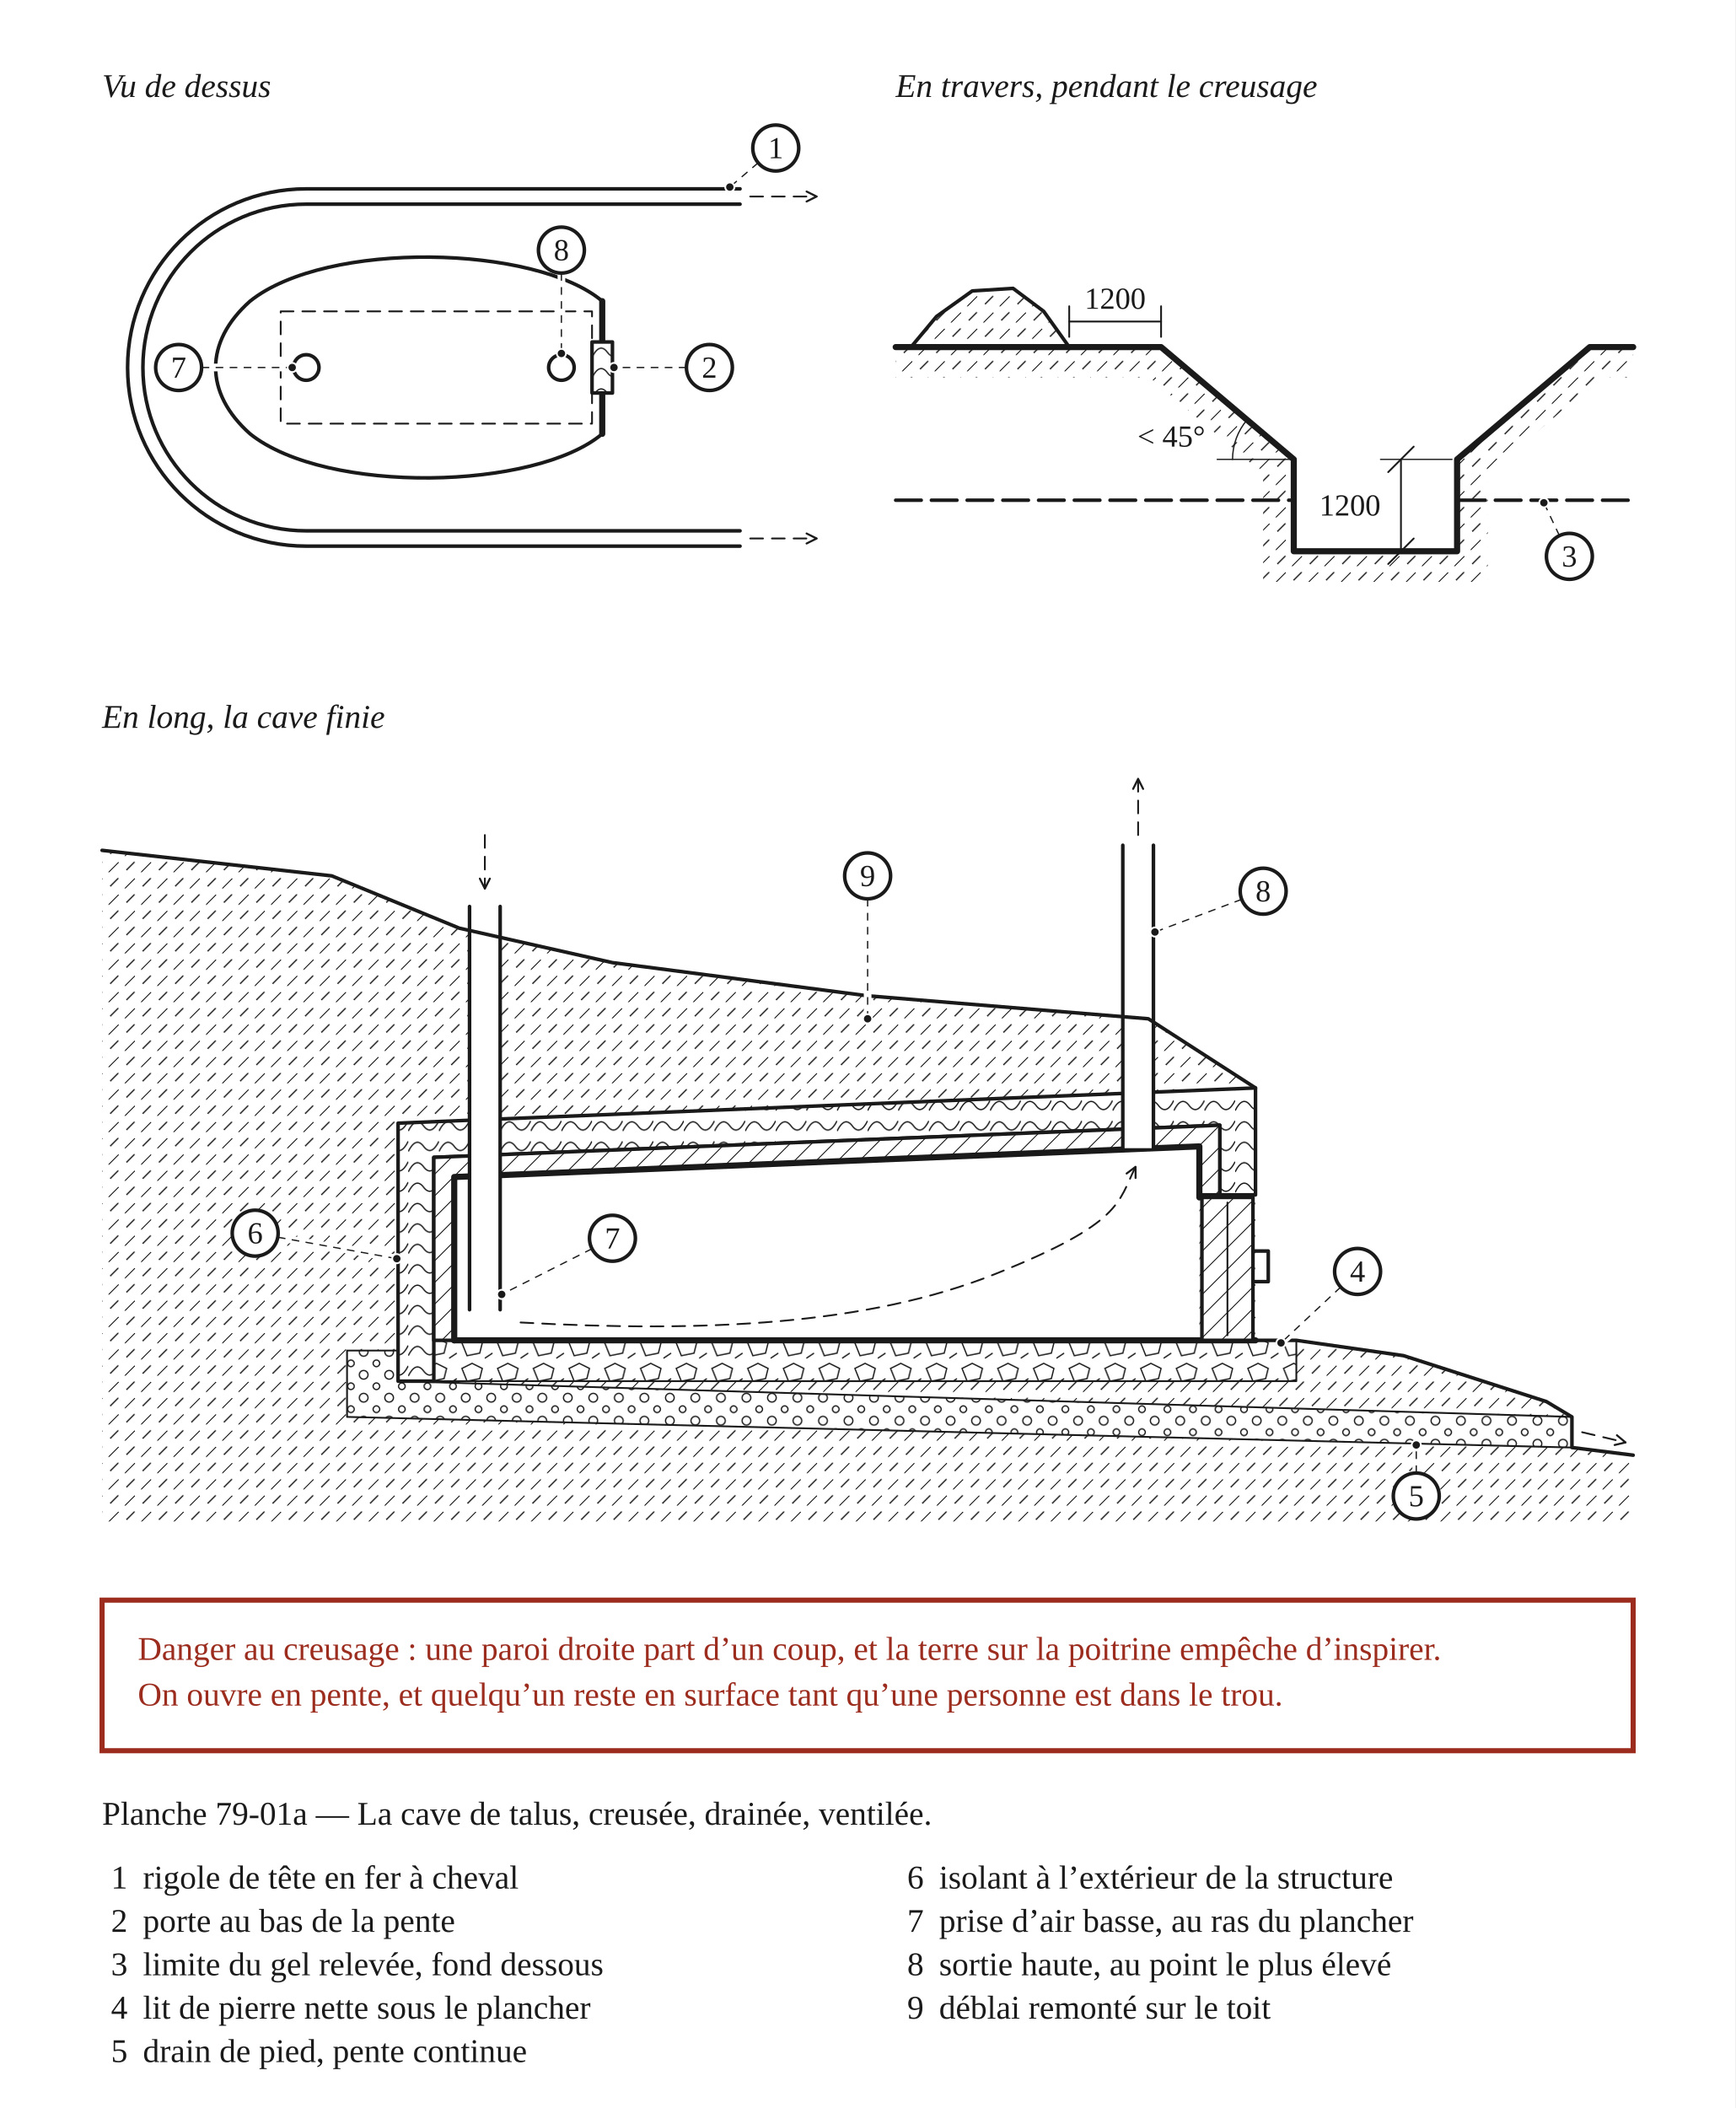
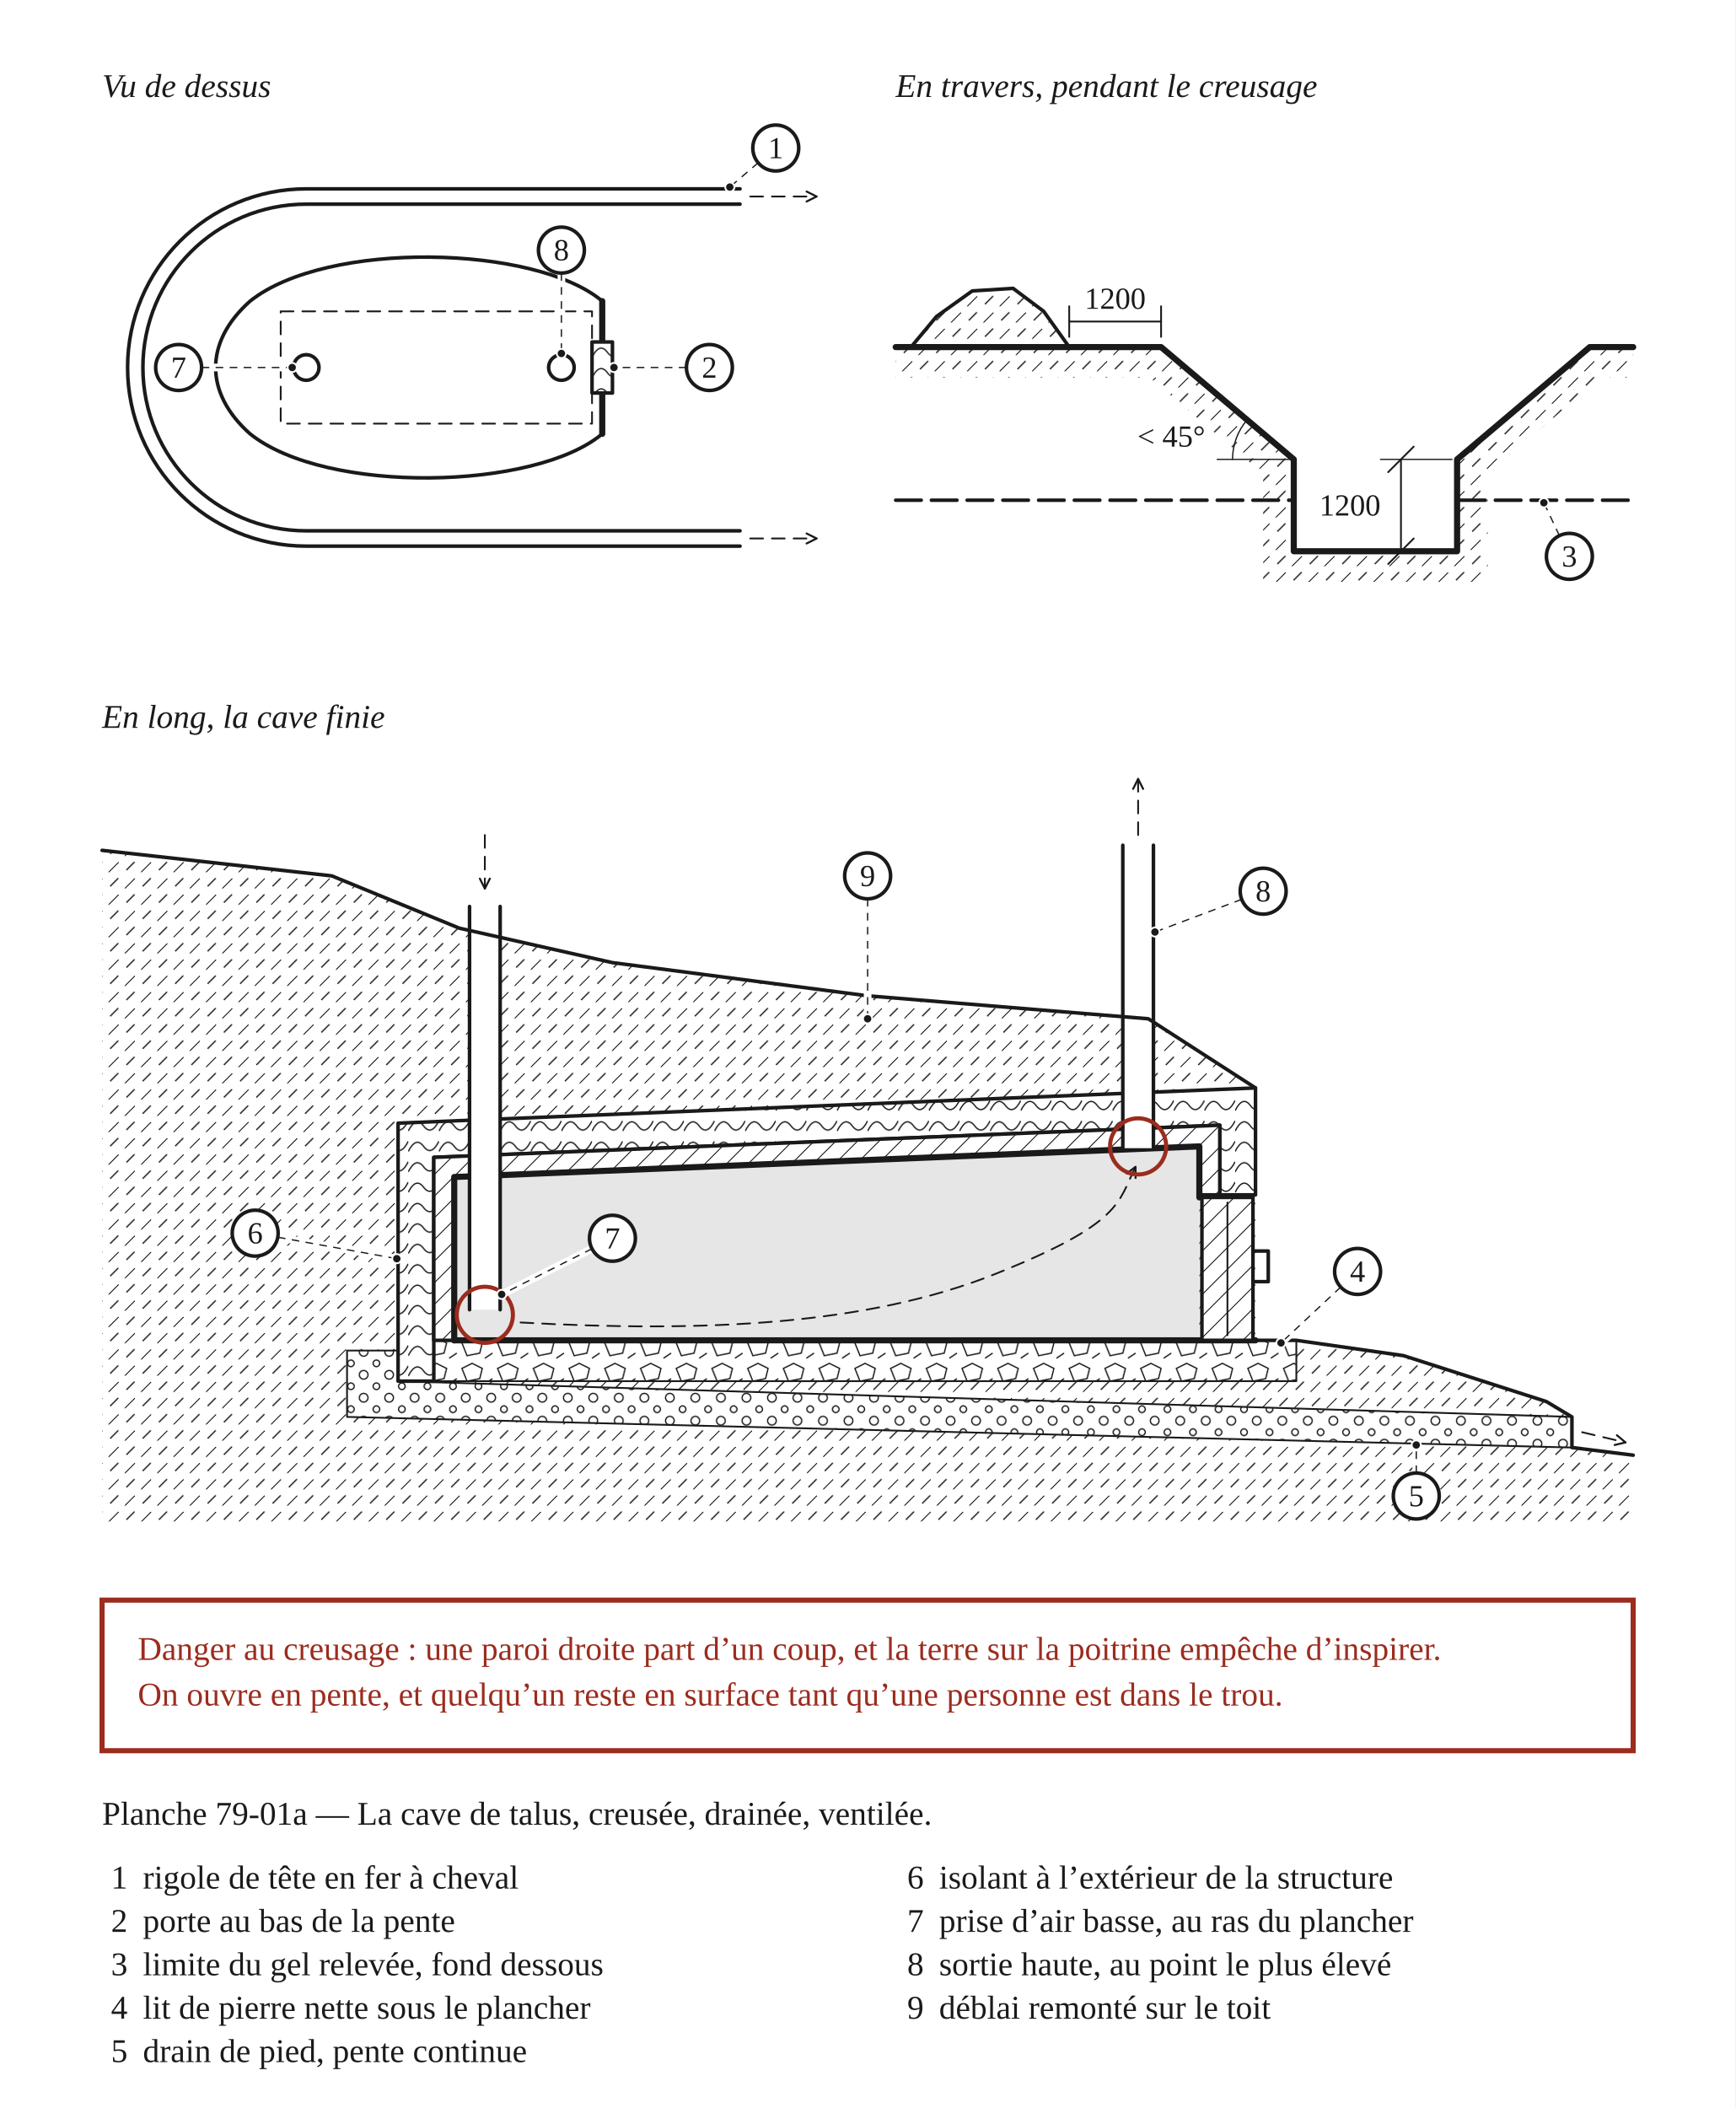
<svg xmlns="http://www.w3.org/2000/svg" width="680" height="826" viewBox="0 0 680 826" role="img">
  <defs>
    <pattern id="h-bois" width="6" height="6" patternUnits="userSpaceOnUse" patternTransform="rotate(45)">
      <line x1="0" y1="0" x2="0" y2="6" stroke="#1A1A1A" stroke-width="0.7" />
    </pattern>
    <pattern id="h-terre" width="9" height="9" patternUnits="userSpaceOnUse" patternTransform="rotate(45)">
      <line x1="0" y1="0" x2="0" y2="5.5" stroke="#1A1A1A" stroke-width="0.7" />
      <line x1="4.5" y1="4.5" x2="4.5" y2="9" stroke="#1A1A1A" stroke-width="0.5" />
    </pattern>
    <pattern id="h-gravier" width="10" height="9" patternUnits="userSpaceOnUse">
      <circle cx="2.5" cy="2.5" r="1.7" fill="none" stroke="#1A1A1A" stroke-width="0.5" />
      <circle cx="7.5" cy="7" r="1.3" fill="none" stroke="#1A1A1A" stroke-width="0.5" />
    </pattern>
    <pattern id="h-isolant" width="12" height="8" patternUnits="userSpaceOnUse">
      <path d="M0 6 Q3 0 6 4 T12 2" fill="none" stroke="#1A1A1A" stroke-width="0.5" />
    </pattern>
    <pattern id="h-pierre" width="14" height="10" patternUnits="userSpaceOnUse">
      <path d="M1 3 L5 1 L9 3 L8 7 L3 8 Z M10 9 L13 7" fill="none" stroke="#1A1A1A" stroke-width="0.5" />
    </pattern>
    <marker id="fl" viewBox="0 0 10 10" refX="9" refY="5" markerWidth="7" markerHeight="7" orient="auto-start-reverse">
      <path d="M1 1 L9 5 L1 9" fill="none" stroke="#1A1A1A" stroke-width="1.6" stroke-linecap="round" stroke-linejoin="round" />
    </marker>
  </defs>
  <rect x="0" y="0" width="680" height="826" fill="#FFFFFF" />
  <text x="40" y="38" font-family="Georgia, 'Times New Roman', serif" font-size="13" font-style="italic" fill="#1A1A1A">Vu de dessus</text>
  <g transform="translate(40 46)" data-vue="plan">
    <path d="M250 28 L80 28 A70 70 0 0 0 80 168 L250 168" fill="none" stroke="#1A1A1A" stroke-width="1.4" stroke-linejoin="round" stroke-linecap="round" />
    <path d="M250 34 L80 34 A64 64 0 0 0 80 162 L250 162" fill="none" stroke="#1A1A1A" stroke-width="1.4" stroke-linejoin="round" stroke-linecap="round" />
    <path d="M254 31 L280 31" fill="none" stroke="#1A1A1A" stroke-width="0.7" stroke-linejoin="round" stroke-linecap="round" stroke-dasharray="5 3.5" marker-end="url(#fl)" />
    <path d="M254 165 L280 165" fill="none" stroke="#1A1A1A" stroke-width="0.7" stroke-linejoin="round" stroke-linecap="round" stroke-dasharray="5 3.5" marker-end="url(#fl)" />
    <path d="M196 72 C170 50, 88 48, 58 72 C40 88, 40 108, 58 124 C88 148, 170 146, 196 124" fill="none" stroke="#1A1A1A" stroke-width="1.4" stroke-linejoin="round" stroke-linecap="round" />
    <rect x="70" y="76" width="122" height="44" fill="none" stroke="#1A1A1A" stroke-width="0.7" stroke-linejoin="round" stroke-linecap="round" stroke-dasharray="5 3.5" />
    <line x1="196" y1="72" x2="196" y2="124" fill="none" stroke="#1A1A1A" stroke-width="2.4" stroke-linejoin="round" stroke-linecap="round" />
    <rect x="192" y="88" width="8" height="20" fill="#FFFFFF" stroke="none" />
    <rect x="192" y="88" width="8" height="20" fill="url(#h-isolant)" stroke="#1A1A1A" stroke-width="1.4" stroke-linejoin="round" />
    <circle cx="80" cy="98" r="5" fill="none" stroke="#1A1A1A" stroke-width="1.4" stroke-linejoin="round" stroke-linecap="round" />
    <circle cx="180" cy="98" r="5" fill="none" stroke="#1A1A1A" stroke-width="1.4" stroke-linejoin="round" stroke-linecap="round" />
    <line x1="39" y1="98" x2="74.5" y2="98" fill="none" stroke="#FFFFFF" stroke-width="3" stroke-linecap="round" />
    <line x1="39" y1="98" x2="74.5" y2="98" fill="none" stroke="#1A1A1A" stroke-width="0.5" stroke-dasharray="3 2.5" />
    <circle cx="74.5" cy="98" r="1.8" fill="#1A1A1A" stroke="#FFFFFF" stroke-width="0.7" />
    <circle cx="30" cy="98" r="9" fill="#FFFFFF" stroke="#1A1A1A" stroke-width="1.4" />
    <text x="30" y="102" text-anchor="middle" font-family="Georgia, 'Times New Roman', serif" font-size="12" fill="#1A1A1A">7</text>
    <line x1="180" y1="61" x2="180" y2="92.5" fill="none" stroke="#FFFFFF" stroke-width="3" stroke-linecap="round" />
    <line x1="180" y1="61" x2="180" y2="92.5" fill="none" stroke="#1A1A1A" stroke-width="0.5" stroke-dasharray="3 2.5" />
    <circle cx="180" cy="92.5" r="1.8" fill="#1A1A1A" stroke="#FFFFFF" stroke-width="0.7" />
    <circle cx="180" cy="52" r="9" fill="#FFFFFF" stroke="#1A1A1A" stroke-width="1.4" />
    <text x="180" y="56" text-anchor="middle" font-family="Georgia, 'Times New Roman', serif" font-size="12" fill="#1A1A1A">8</text>
  </g>
  <text x="351" y="38" font-family="Georgia, 'Times New Roman', serif" font-size="13" font-style="italic" fill="#1A1A1A">En travers, pendant le creusage</text>
  <g transform="translate(351 46)" data-vue="travers">
    <path d="M0 90 L104 90 L156 134 L156 170 L220 170 L220 134 L272 90 L289 90 L289 102 L276.4 102 L232 139.6 L232 182 L144 182 L144 139.6 L99.6 102 L0 102 Z" fill="url(#h-terre)" stroke="none" />
    <path d="M6 90 L16 78 L30 68 L46 67 L58 76 L68 90 Z" fill="#FFFFFF" stroke="none" />
    <path d="M6 90 L16 78 L30 68 L46 67 L58 76 L68 90 Z" fill="url(#h-terre)" stroke="#1A1A1A" stroke-width="1.4" stroke-linejoin="round" />
    <path d="M0 150 L155 150" fill="none" stroke="#1A1A1A" stroke-width="1.4" stroke-linecap="round" stroke-dasharray="10 4" />
    <path d="M221 150 L289 150" fill="none" stroke="#1A1A1A" stroke-width="1.4" stroke-linecap="round" stroke-dasharray="10 4" />
    <path d="M0 90 L104 90 L156 134 L156 170 L220 170 L220 134 L272 90 L289 90" fill="none" stroke="#1A1A1A" stroke-width="2.4" stroke-linejoin="round" stroke-linecap="round" />
    <line x1="68" y1="80" x2="104" y2="80" fill="none" stroke="#1A1A1A" stroke-width="0.7" stroke-linejoin="round" stroke-linecap="round" />
    <line x1="68" y1="74" x2="68" y2="86" fill="none" stroke="#1A1A1A" stroke-width="0.7" stroke-linejoin="round" stroke-linecap="round" />
    <line x1="104" y1="74" x2="104" y2="86" fill="none" stroke="#1A1A1A" stroke-width="0.7" stroke-linejoin="round" stroke-linecap="round" />
    <text x="86" y="75" text-anchor="middle" font-family="Georgia, 'Times New Roman', serif" font-size="12" fill="#1A1A1A" stroke="#FFFFFF" stroke-width="3" stroke-linejoin="round" paint-order="stroke">1200</text>
    <line x1="190" y1="134" x2="218" y2="134" fill="none" stroke="#1A1A1A" stroke-width="0.5" stroke-linejoin="round" stroke-linecap="round" />
    <line x1="190" y1="170" x2="218" y2="170" fill="none" stroke="#1A1A1A" stroke-width="0.5" stroke-linejoin="round" stroke-linecap="round" />
    <line x1="198" y1="134" x2="198" y2="170" fill="none" stroke="#1A1A1A" stroke-width="0.7" stroke-linejoin="round" stroke-linecap="round" />
    <line x1="193" y1="139" x2="203" y2="129" fill="none" stroke="#1A1A1A" stroke-width="0.7" stroke-linejoin="round" stroke-linecap="round" />
    <line x1="193" y1="175" x2="203" y2="165" fill="none" stroke="#1A1A1A" stroke-width="0.7" stroke-linejoin="round" stroke-linecap="round" />
    <text x="178" y="156" text-anchor="middle" font-family="Georgia, 'Times New Roman', serif" font-size="12" fill="#1A1A1A" stroke="#FFFFFF" stroke-width="3" stroke-linejoin="round" paint-order="stroke">1200</text>
    <line x1="155" y1="134" x2="126" y2="134" fill="none" stroke="#1A1A1A" stroke-width="0.5" stroke-linejoin="round" stroke-linecap="round" />
    <path d="M132 134 A24 24 0 0 1 137.7 118.5" fill="none" stroke="#1A1A1A" stroke-width="0.5" stroke-linejoin="round" stroke-linecap="round" />
    <text x="108" y="129" text-anchor="middle" font-family="Georgia, 'Times New Roman', serif" font-size="12" fill="#1A1A1A" stroke="#FFFFFF" stroke-width="3" stroke-linejoin="round" paint-order="stroke">&lt; 45°</text>
  </g>
  <text x="40" y="285.2" font-family="Georgia, 'Times New Roman', serif" font-size="13" font-style="italic" fill="#1A1A1A">En long, la cave finie</text>
  <g transform="translate(40 293.2)" data-vue="long">
    <path d="M0 40 L90 50 L140 70.5 L200 84 L300 97 L410 106 L452 133.1 L452 232 L468 232 L510 238 L566 256 L576 262 L576 274 L600 277 L600 303 L0 303 Z" fill="url(#h-terre)" stroke="none" />
    <path d="M96 236 L116 236 L116 248 L576 262 L576 274 L96 262 Z" fill="#FFFFFF" stroke="none" />
    <path d="M96 236 L116 236 L116 248 L576 262 L576 274 L96 262 Z" fill="url(#h-gravier)" stroke="#1A1A1A" stroke-width="0.7" stroke-linejoin="round" />
    <path d="M130 232 L468 232 L468 248 L130 248 Z" fill="#FFFFFF" stroke="none" />
    <path d="M130 232 L468 232 L468 248 L130 248 Z" fill="url(#h-pierre)" stroke="#1A1A1A" stroke-width="0.7" stroke-linejoin="round" />
    <path d="M116 248 L116 146.9 L452 133.1 L452 175 L438 175 L438 147.7 L130 160.3 L130 248 Z" fill="#FFFFFF" stroke="none" />
    <path d="M116 248 L116 146.9 L452 133.1 L452 175 L438 175 L438 147.7 L130 160.3 L130 248 Z" fill="url(#h-isolant)" stroke="#1A1A1A" stroke-width="1.4" stroke-linejoin="round" />
    <path d="M130 232 L130 160.3 L438 147.7 L438 175 L430 175 L430 156 L138 168 L138 232 Z" fill="#FFFFFF" stroke="none" />
    <path d="M130 232 L130 160.3 L438 147.7 L438 175 L430 175 L430 156 L138 168 L138 232 Z" fill="url(#h-bois)" stroke="#1A1A1A" stroke-width="1.4" stroke-linejoin="round" />
-     <path d="M138 232 L138 168 L430 156 L430 232 Z" fill="#FFFFFF" stroke="none" />
+     <path d="M138 232 L138 168 L430 156 L430 232 Z" fill="#E6E6E6" stroke="none" />
    <path d="M138 232 L138 168 L430 156 L430 176" fill="none" stroke="#1A1A1A" stroke-width="2.4" stroke-linejoin="round" stroke-linecap="round" />
    <line x1="138" y1="232" x2="452" y2="232" fill="none" stroke="#1A1A1A" stroke-width="2.4" stroke-linejoin="round" stroke-linecap="round" />
    <rect x="431" y="176" width="20" height="56" fill="#FFFFFF" stroke="none" />
    <rect x="431" y="176" width="20" height="56" fill="url(#h-bois)" stroke="#1A1A1A" stroke-width="1.4" stroke-linejoin="round" />
    <line x1="441" y1="178" x2="441" y2="230" fill="none" stroke="#1A1A1A" stroke-width="0.7" stroke-linejoin="round" stroke-linecap="round" />
    <path d="M451 197 L457 197 L457 209 L451 209" fill="none" stroke="#1A1A1A" stroke-width="1.4" stroke-linejoin="round" stroke-linecap="round" />
    <rect x="144" y="62" width="12" height="158" fill="#FFFFFF" stroke="none" />
    <line x1="144" y1="62" x2="144" y2="220" fill="none" stroke="#1A1A1A" stroke-width="1.4" stroke-linejoin="round" stroke-linecap="round" />
    <line x1="156" y1="62" x2="156" y2="220" fill="none" stroke="#1A1A1A" stroke-width="1.4" stroke-linejoin="round" stroke-linecap="round" />
    <rect x="400" y="38" width="12" height="118.7" fill="#FFFFFF" stroke="none" />
    <line x1="400" y1="38" x2="400" y2="157.2" fill="none" stroke="#1A1A1A" stroke-width="1.4" stroke-linejoin="round" stroke-linecap="round" />
    <line x1="412" y1="38" x2="412" y2="156.7" fill="none" stroke="#1A1A1A" stroke-width="1.4" stroke-linejoin="round" stroke-linecap="round" />
    <path d="M0 40 L90 50 L140 70.5 L200 84 L300 97 L410 106 L452 133.1" fill="none" stroke="#1A1A1A" stroke-width="1.4" stroke-linejoin="round" stroke-linecap="round" />
    <path d="M452 232 L468 232 L510 238 L566 256 L576 262 L576 274 L600 277" fill="none" stroke="#1A1A1A" stroke-width="1.4" stroke-linejoin="round" stroke-linecap="round" />
    <path d="M150 34 L150 55" fill="none" stroke="#1A1A1A" stroke-width="0.7" stroke-linejoin="round" stroke-linecap="round" stroke-dasharray="5 3.5" marker-end="url(#fl)" />
    <path d="M164 225 C 236 229, 300 226, 350 206 S 398 178, 405 164" fill="none" stroke="#1A1A1A" stroke-width="0.7" stroke-linejoin="round" stroke-linecap="round" stroke-dasharray="5 3.5" marker-end="url(#fl)" />
    <path d="M406 34 L406 12" fill="none" stroke="#1A1A1A" stroke-width="0.7" stroke-linejoin="round" stroke-linecap="round" stroke-dasharray="5 3.5" marker-end="url(#fl)" />
    <path d="M580 268 L597 272" fill="none" stroke="#1A1A1A" stroke-width="0.7" stroke-linejoin="round" stroke-linecap="round" stroke-dasharray="5 3.5" marker-end="url(#fl)" />
+     <circle cx="150" cy="222" r="11" fill="none" stroke="#9B2C1E" stroke-width="1.6" />
+     <circle cx="406" cy="156" r="11" fill="none" stroke="#9B2C1E" stroke-width="1.6" />
  </g>
  <line x1="297.1" y1="63.8" x2="286" y2="73.3" fill="none" stroke="#FFFFFF" stroke-width="3" stroke-linecap="round" />
  <line x1="297.1" y1="63.8" x2="286" y2="73.3" fill="none" stroke="#1A1A1A" stroke-width="0.5" stroke-dasharray="3 2.5" />
  <circle cx="286" cy="73.3" r="1.8" fill="#1A1A1A" stroke="#FFFFFF" stroke-width="0.7" />
  <circle cx="304" cy="58" r="9" fill="#FFFFFF" stroke="#1A1A1A" stroke-width="1.4" data-vue="plan" />
  <text x="304" y="62" text-anchor="middle" font-family="Georgia, 'Times New Roman', serif" font-size="12" fill="#1A1A1A">1</text>
  <line x1="269" y1="144" x2="240.6" y2="144" fill="none" stroke="#FFFFFF" stroke-width="3" stroke-linecap="round" />
  <line x1="269" y1="144" x2="240.6" y2="144" fill="none" stroke="#1A1A1A" stroke-width="0.5" stroke-dasharray="3 2.5" />
  <circle cx="240.6" cy="144" r="1.8" fill="#1A1A1A" stroke="#FFFFFF" stroke-width="0.7" />
  <circle cx="278" cy="144" r="9" fill="#FFFFFF" stroke="#1A1A1A" stroke-width="1.4" data-vue="plan" />
  <text x="278" y="148" text-anchor="middle" font-family="Georgia, 'Times New Roman', serif" font-size="12" fill="#1A1A1A">2</text>
  <line x1="611.1" y1="209.9" x2="605" y2="197" fill="none" stroke="#FFFFFF" stroke-width="3" stroke-linecap="round" />
  <line x1="611.1" y1="209.9" x2="605" y2="197" fill="none" stroke="#1A1A1A" stroke-width="0.5" stroke-dasharray="3 2.5" />
  <circle cx="605" cy="197" r="1.8" fill="#1A1A1A" stroke="#FFFFFF" stroke-width="0.7" />
  <circle cx="615" cy="218" r="9" fill="#FFFFFF" stroke="#1A1A1A" stroke-width="1.4" data-vue="travers" />
  <text x="615" y="222" text-anchor="middle" font-family="Georgia, 'Times New Roman', serif" font-size="12" fill="#1A1A1A">3</text>
  <line x1="525.4" y1="504.3" x2="502" y2="526.2" fill="none" stroke="#FFFFFF" stroke-width="3" stroke-linecap="round" />
  <line x1="525.4" y1="504.3" x2="502" y2="526.2" fill="none" stroke="#1A1A1A" stroke-width="0.5" stroke-dasharray="3 2.5" />
  <circle cx="502" cy="526.2" r="1.8" fill="#1A1A1A" stroke="#FFFFFF" stroke-width="0.7" />
  <circle cx="532" cy="498.2" r="9" fill="#FFFFFF" stroke="#1A1A1A" stroke-width="1.4" data-vue="long" />
  <text x="532" y="502.2" text-anchor="middle" font-family="Georgia, 'Times New Roman', serif" font-size="12" fill="#1A1A1A">4</text>
  <line x1="555" y1="577.2" x2="555" y2="566.2" fill="none" stroke="#FFFFFF" stroke-width="3" stroke-linecap="round" />
  <line x1="555" y1="577.2" x2="555" y2="566.2" fill="none" stroke="#1A1A1A" stroke-width="0.5" stroke-dasharray="3 2.5" />
  <circle cx="555" cy="566.2" r="1.8" fill="#1A1A1A" stroke="#FFFFFF" stroke-width="0.7" />
  <circle cx="555" cy="586.2" r="9" fill="#FFFFFF" stroke="#1A1A1A" stroke-width="1.4" data-vue="long" />
  <text x="555" y="590.2" text-anchor="middle" font-family="Georgia, 'Times New Roman', serif" font-size="12" fill="#1A1A1A">5</text>
  <line x1="108.9" y1="484.8" x2="155.5" y2="493.2" fill="none" stroke="#FFFFFF" stroke-width="3" stroke-linecap="round" />
  <line x1="108.9" y1="484.8" x2="155.5" y2="493.2" fill="none" stroke="#1A1A1A" stroke-width="0.5" stroke-dasharray="3 2.5" />
  <circle cx="155.5" cy="493.2" r="1.8" fill="#1A1A1A" stroke="#FFFFFF" stroke-width="0.7" />
  <circle cx="100" cy="483.2" r="9" fill="#FFFFFF" stroke="#1A1A1A" stroke-width="1.4" data-vue="long" />
  <text x="100" y="487.2" text-anchor="middle" font-family="Georgia, 'Times New Roman', serif" font-size="12" fill="#1A1A1A">6</text>
  <line x1="232" y1="489.3" x2="196.6" y2="507.2" fill="none" stroke="#FFFFFF" stroke-width="3" stroke-linecap="round" />
  <line x1="232" y1="489.3" x2="196.6" y2="507.2" fill="none" stroke="#1A1A1A" stroke-width="0.5" stroke-dasharray="3 2.5" />
  <circle cx="196.6" cy="507.2" r="1.8" fill="#1A1A1A" stroke="#FFFFFF" stroke-width="0.7" />
  <circle cx="240" cy="485.2" r="9" fill="#FFFFFF" stroke="#1A1A1A" stroke-width="1.4" data-vue="long" />
  <text x="240" y="489.2" text-anchor="middle" font-family="Georgia, 'Times New Roman', serif" font-size="12" fill="#1A1A1A">7</text>
  <line x1="486.6" y1="352.4" x2="452.6" y2="365.2" fill="none" stroke="#FFFFFF" stroke-width="3" stroke-linecap="round" />
  <line x1="486.6" y1="352.4" x2="452.6" y2="365.2" fill="none" stroke="#1A1A1A" stroke-width="0.5" stroke-dasharray="3 2.5" />
  <circle cx="452.6" cy="365.2" r="1.8" fill="#1A1A1A" stroke="#FFFFFF" stroke-width="0.7" />
  <circle cx="495" cy="349.2" r="9" fill="#FFFFFF" stroke="#1A1A1A" stroke-width="1.4" data-vue="long" />
  <text x="495" y="353.2" text-anchor="middle" font-family="Georgia, 'Times New Roman', serif" font-size="12" fill="#1A1A1A">8</text>
  <line x1="340" y1="352.2" x2="340" y2="399.2" fill="none" stroke="#FFFFFF" stroke-width="3" stroke-linecap="round" />
  <line x1="340" y1="352.2" x2="340" y2="399.2" fill="none" stroke="#1A1A1A" stroke-width="0.5" stroke-dasharray="3 2.5" />
  <circle cx="340" cy="399.2" r="1.8" fill="#1A1A1A" stroke="#FFFFFF" stroke-width="0.7" />
  <circle cx="340" cy="343.2" r="9" fill="#FFFFFF" stroke="#1A1A1A" stroke-width="1.4" data-vue="long" />
  <text x="340" y="347.2" text-anchor="middle" font-family="Georgia, 'Times New Roman', serif" font-size="12" fill="#1A1A1A">9</text>
  <rect x="40" y="627" width="600" height="59" fill="none" stroke="#9B2C1E" stroke-width="2" />
  <text x="54" y="650.4" font-family="Georgia, 'Times New Roman', serif" font-size="13" fill="#9B2C1E">Danger au creusage : une paroi droite part d’un coup, et la terre sur la poitrine empêche d’inspirer.</text>
  <text x="54" y="668.3" font-family="Georgia, 'Times New Roman', serif" font-size="13" fill="#9B2C1E">On ouvre en pente, et quelqu’un reste en surface tant qu’une personne est dans le trou.</text>
  <text x="40" y="715" font-family="Georgia, 'Times New Roman', serif" font-size="13" fill="#1A1A1A">Planche 79-01a — La cave de talus, creusée, drainée, ventilée.</text>
  <text x="50" y="740" text-anchor="end" font-family="Georgia, 'Times New Roman', serif" font-size="13" fill="#1A1A1A">1</text>
  <text x="56" y="740" font-family="Georgia, 'Times New Roman', serif" font-size="13" fill="#1A1A1A">rigole de tête en fer à cheval</text>
  <text x="50" y="757" text-anchor="end" font-family="Georgia, 'Times New Roman', serif" font-size="13" fill="#1A1A1A">2</text>
  <text x="56" y="757" font-family="Georgia, 'Times New Roman', serif" font-size="13" fill="#1A1A1A">porte au bas de la pente</text>
  <text x="50" y="774" text-anchor="end" font-family="Georgia, 'Times New Roman', serif" font-size="13" fill="#1A1A1A">3</text>
  <text x="56" y="774" font-family="Georgia, 'Times New Roman', serif" font-size="13" fill="#1A1A1A">limite du gel relevée, fond dessous</text>
  <text x="50" y="791" text-anchor="end" font-family="Georgia, 'Times New Roman', serif" font-size="13" fill="#1A1A1A">4</text>
  <text x="56" y="791" font-family="Georgia, 'Times New Roman', serif" font-size="13" fill="#1A1A1A">lit de pierre nette sous le plancher</text>
  <text x="50" y="808" text-anchor="end" font-family="Georgia, 'Times New Roman', serif" font-size="13" fill="#1A1A1A">5</text>
  <text x="56" y="808" font-family="Georgia, 'Times New Roman', serif" font-size="13" fill="#1A1A1A">drain de pied, pente continue</text>
  <text x="362" y="740" text-anchor="end" font-family="Georgia, 'Times New Roman', serif" font-size="13" fill="#1A1A1A">6</text>
  <text x="368" y="740" font-family="Georgia, 'Times New Roman', serif" font-size="13" fill="#1A1A1A">isolant à l’extérieur de la structure</text>
  <text x="362" y="757" text-anchor="end" font-family="Georgia, 'Times New Roman', serif" font-size="13" fill="#1A1A1A">7</text>
  <text x="368" y="757" font-family="Georgia, 'Times New Roman', serif" font-size="13" fill="#1A1A1A">prise d’air basse, au ras du plancher</text>
  <text x="362" y="774" text-anchor="end" font-family="Georgia, 'Times New Roman', serif" font-size="13" fill="#1A1A1A">8</text>
  <text x="368" y="774" font-family="Georgia, 'Times New Roman', serif" font-size="13" fill="#1A1A1A">sortie haute, au point le plus élevé</text>
  <text x="362" y="791" text-anchor="end" font-family="Georgia, 'Times New Roman', serif" font-size="13" fill="#1A1A1A">9</text>
  <text x="368" y="791" font-family="Georgia, 'Times New Roman', serif" font-size="13" fill="#1A1A1A">déblai remonté sur le toit</text>
</svg>
